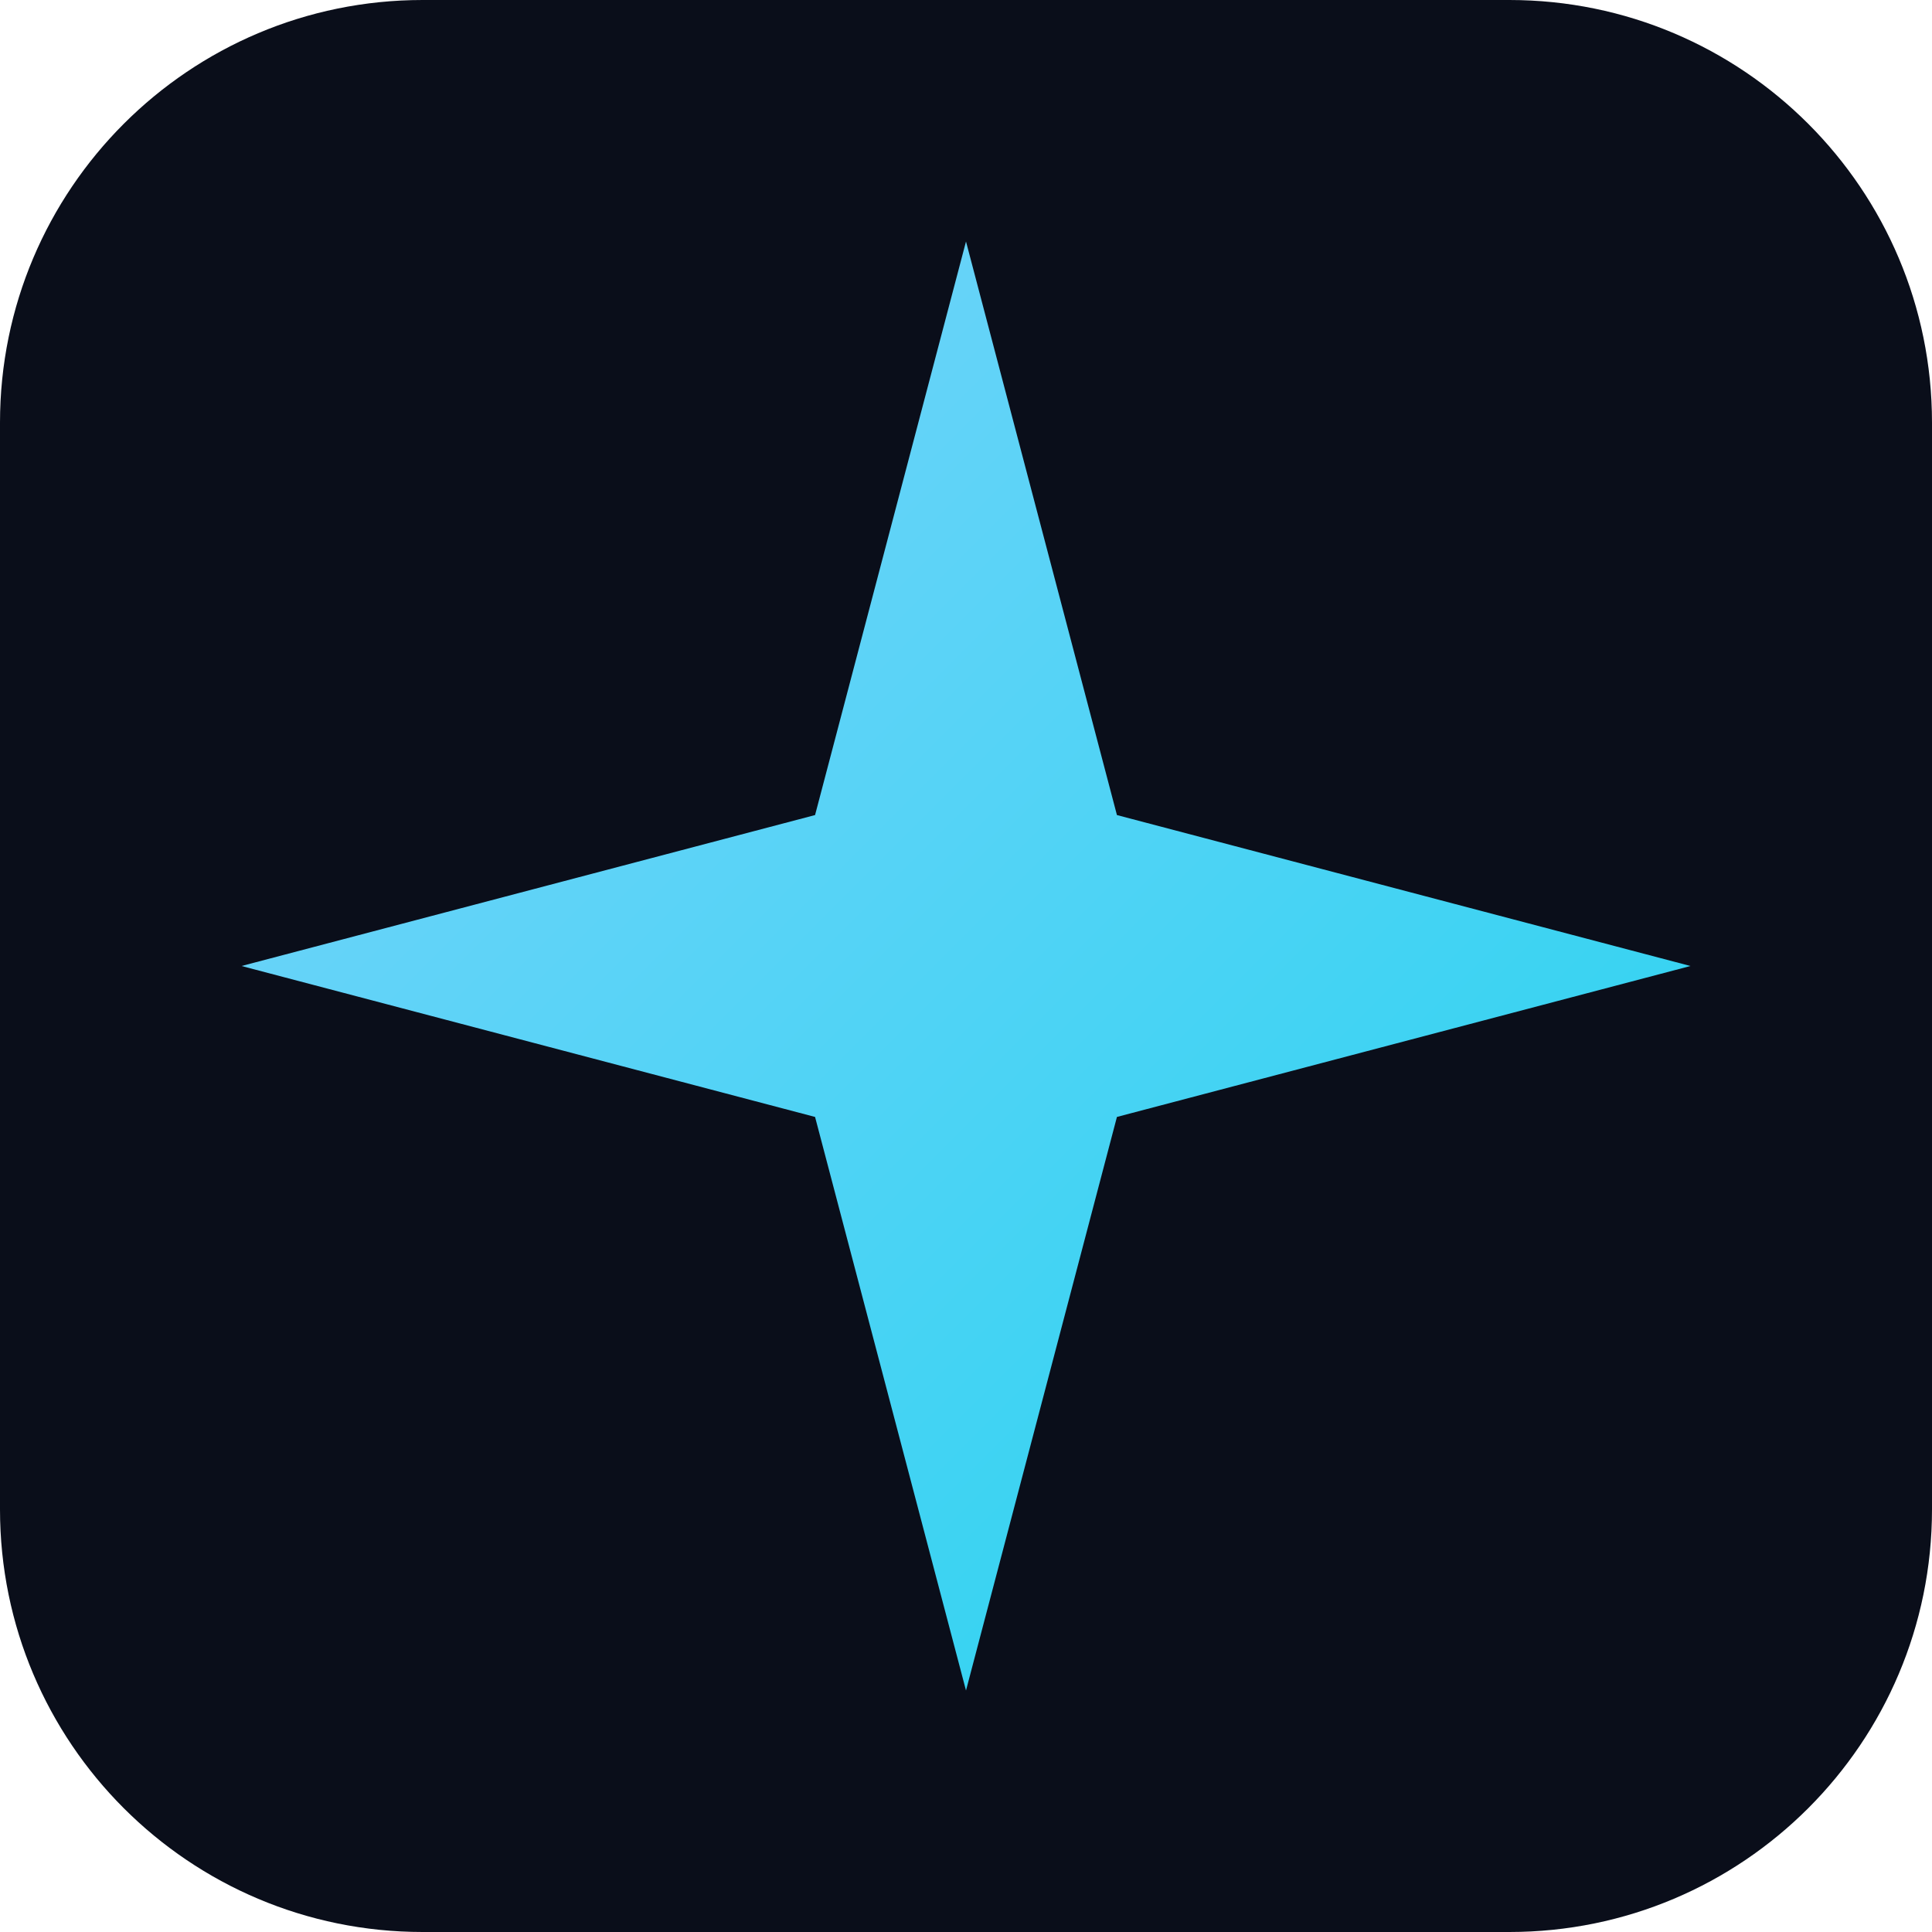
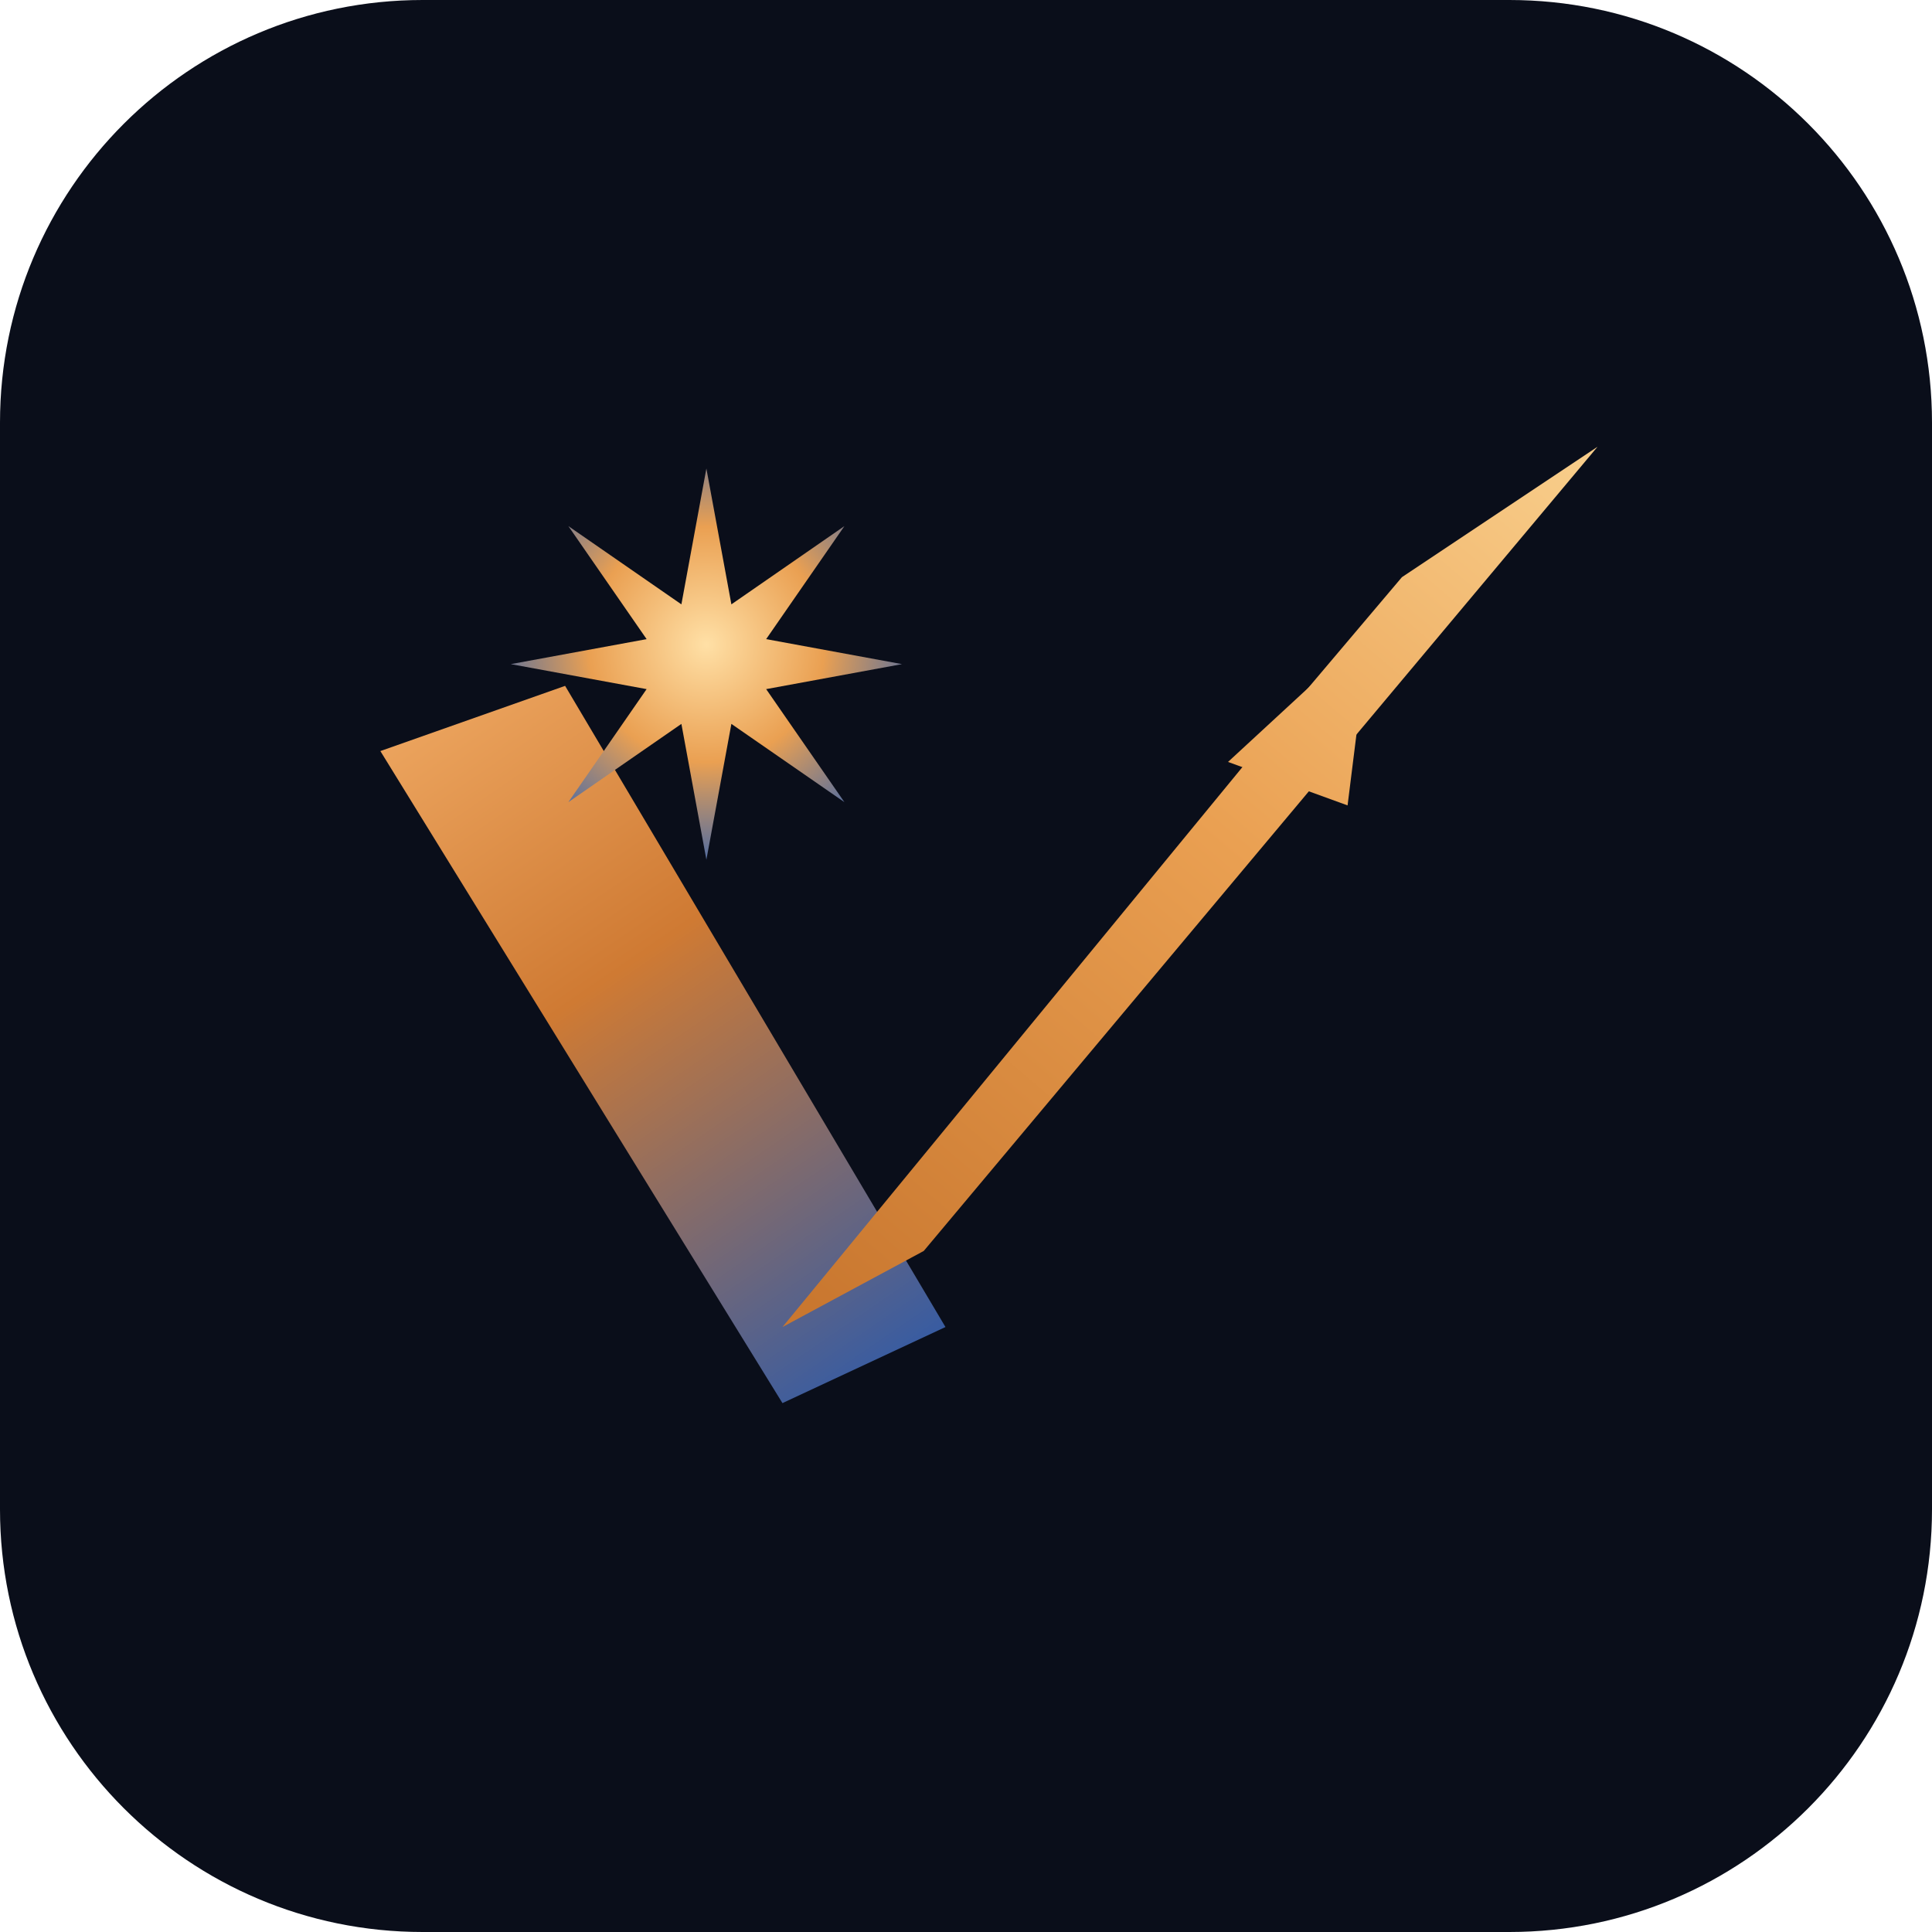
<svg xmlns="http://www.w3.org/2000/svg" viewBox="0 0 64 64" fill="none">
  <rect width="64" height="64" rx="14" fill="#0a0e1a" />
-   <path d="M32 8 L37 27 L56 32 L37 37 L32 56 L27 37 L8 32 L27 27 Z" fill="url(#g)" />
  <defs>
-     <linearGradient id="g" x1="8" y1="8" x2="56" y2="56" gradientUnits="userSpaceOnUse">
-       <stop stop-color="#7dd3fc" />
-       <stop offset="1" stop-color="#22d3ee" />
+     <linearGradient id="vBlade" x1="10" y1="22" x2="58" y2="92" gradientUnits="userSpaceOnUse">
+       <stop stop-color="#f4b06a" />
+       <stop offset="0.45" stop-color="#cf7a33" />
+       <stop offset="1" stop-color="#2f5aa8" />
    </linearGradient>
+     <linearGradient id="comet" x1="52" y1="86" x2="120" y2="6" gradientUnits="userSpaceOnUse">
+       <stop stop-color="#c9772f" />
+       <stop offset="0.55" stop-color="#eaa052" />
+       <stop offset="1" stop-color="#f8cd8a" />
+     </linearGradient>
+     <radialGradient id="star" cx="0.5" cy="0.45" r="0.6">
+       <stop stop-color="#ffe0a6" />
+       <stop offset="0.5" stop-color="#eaa052" />
+       <stop offset="1" stop-color="#3563b0" />
+     </radialGradient>
  </defs>
+   <g transform="translate(9,13) scale(0.36)">
+     <path d="M10 33 L27 27 L62 86 L47 93 Z" fill="url(#vBlade)" />
+     <path d="M47 86 L60 79 L122 5 L104 17 L93 30 Z" fill="url(#comet)" />
+     <path d="M88 34 L101 22 L99 38 Z" fill="url(#comet)" />
+     <path d="M40 7 L42.3 19.5 L52.7 12.3 L45.5 22.7 L58 25 L45.5 27.3 L52.7 37.7 L42.3 30.5 L40 43 L37.7 30.5 L27.3 37.7 L34.5 27.3 L22 25 L34.5 22.7 L27.3 12.3 L37.7 19.5 Z" fill="url(#star)" />
+   </g>
</svg>
